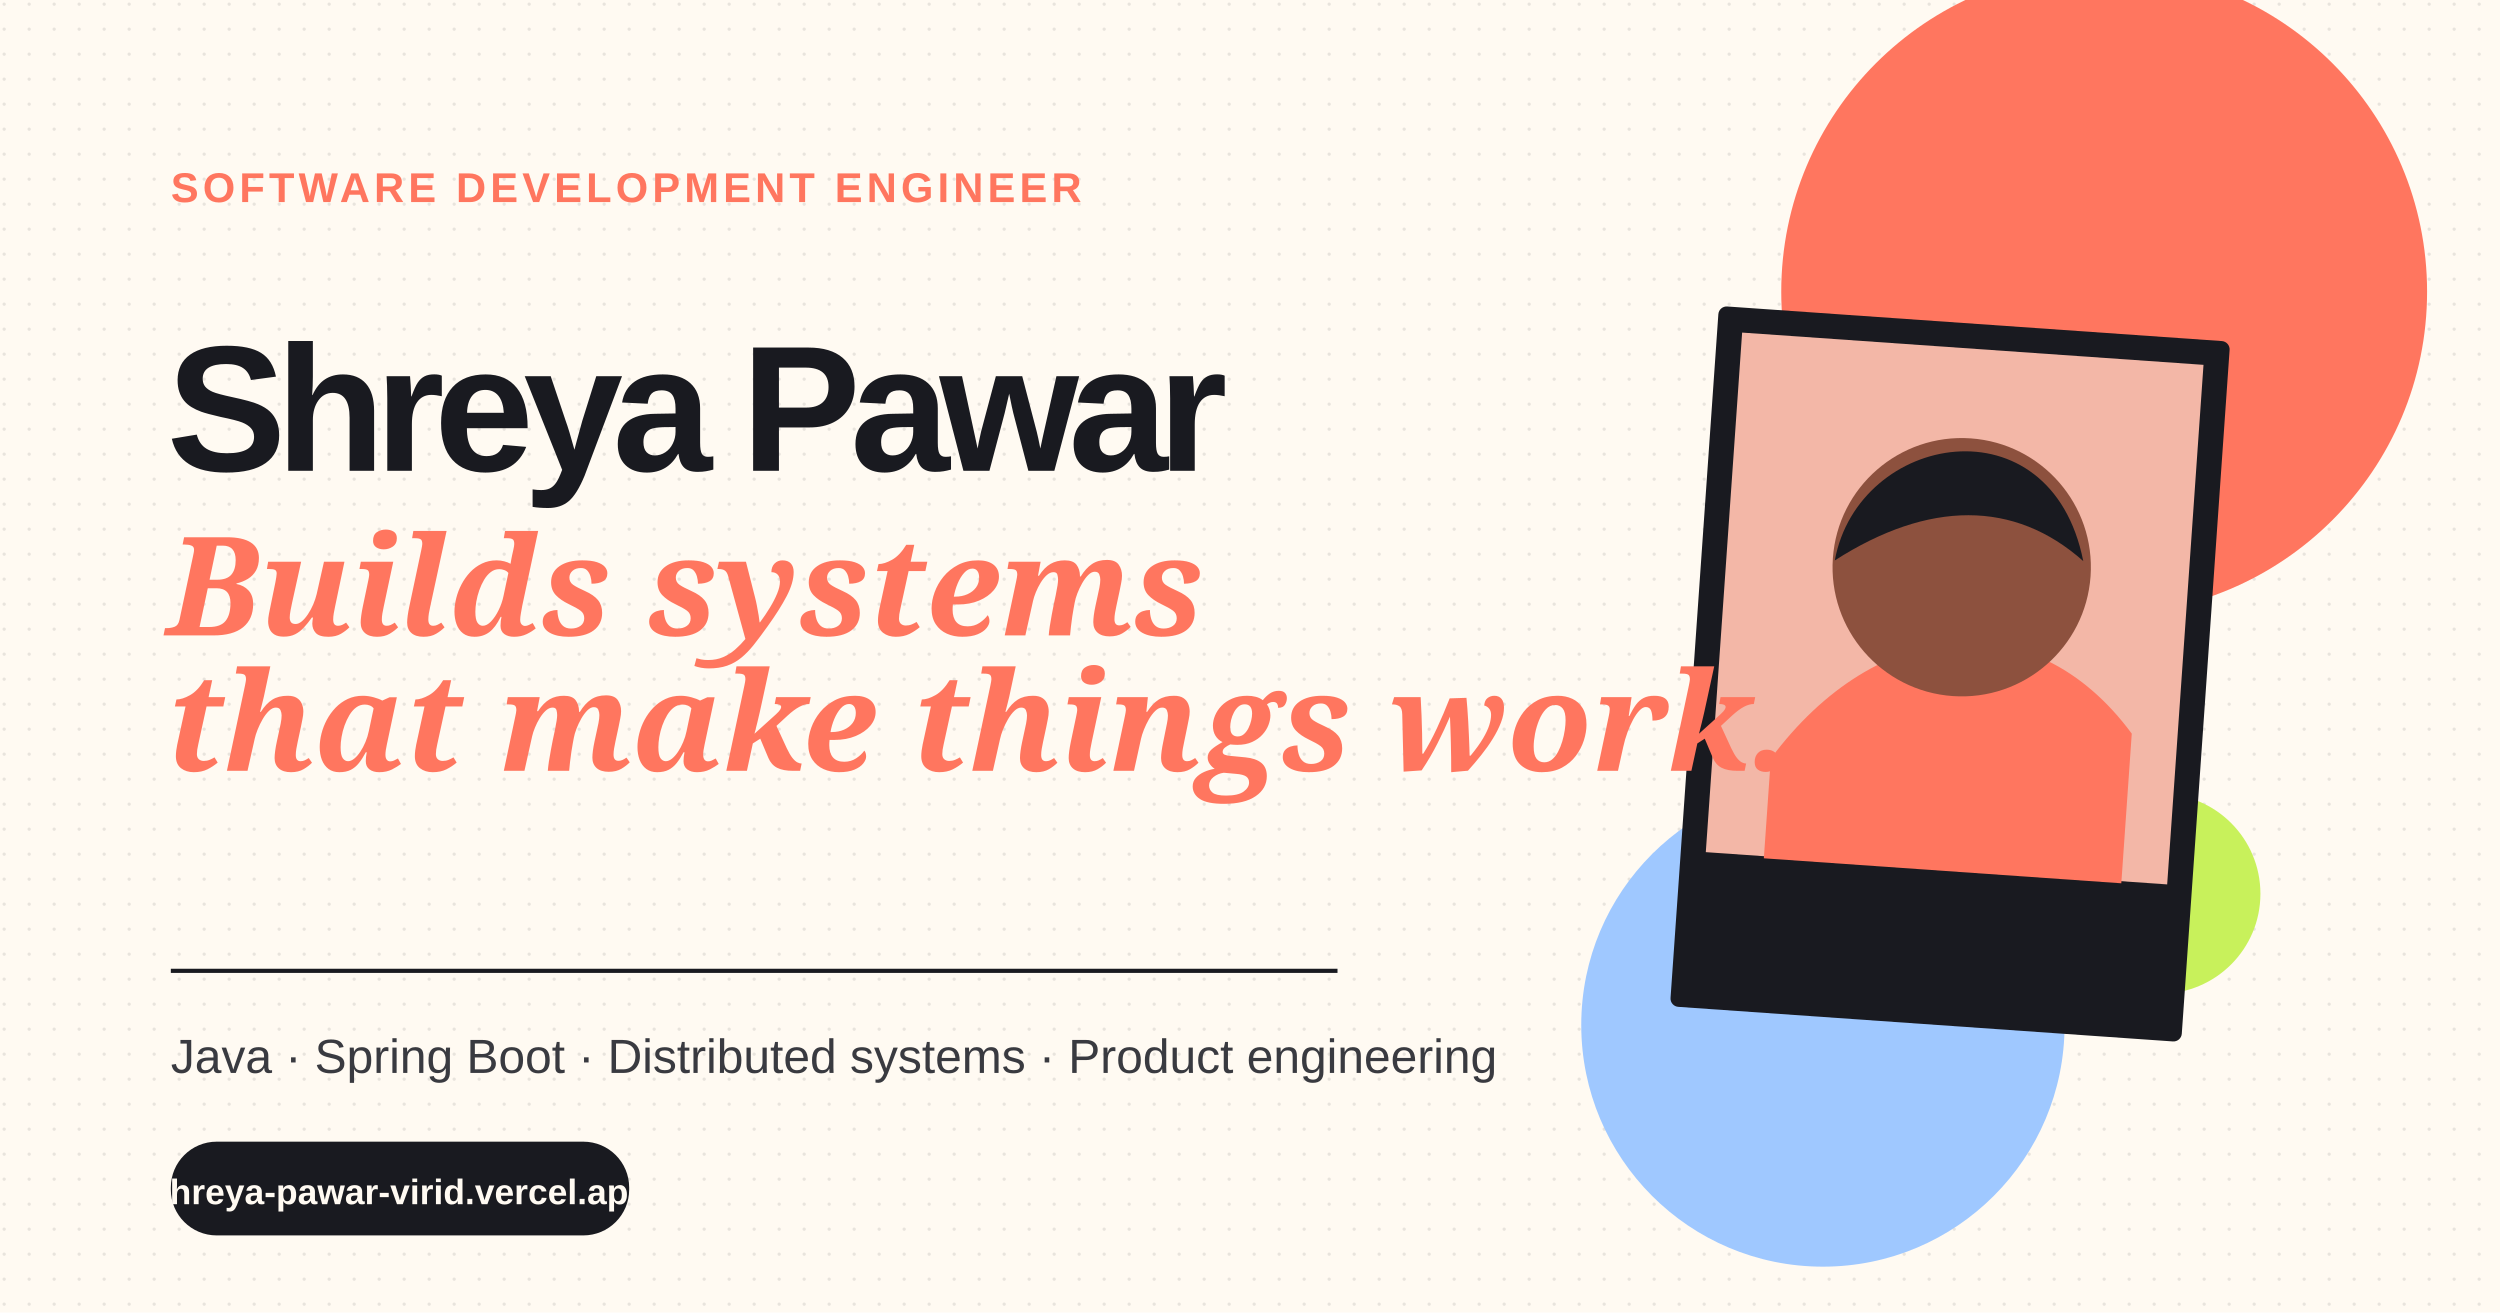
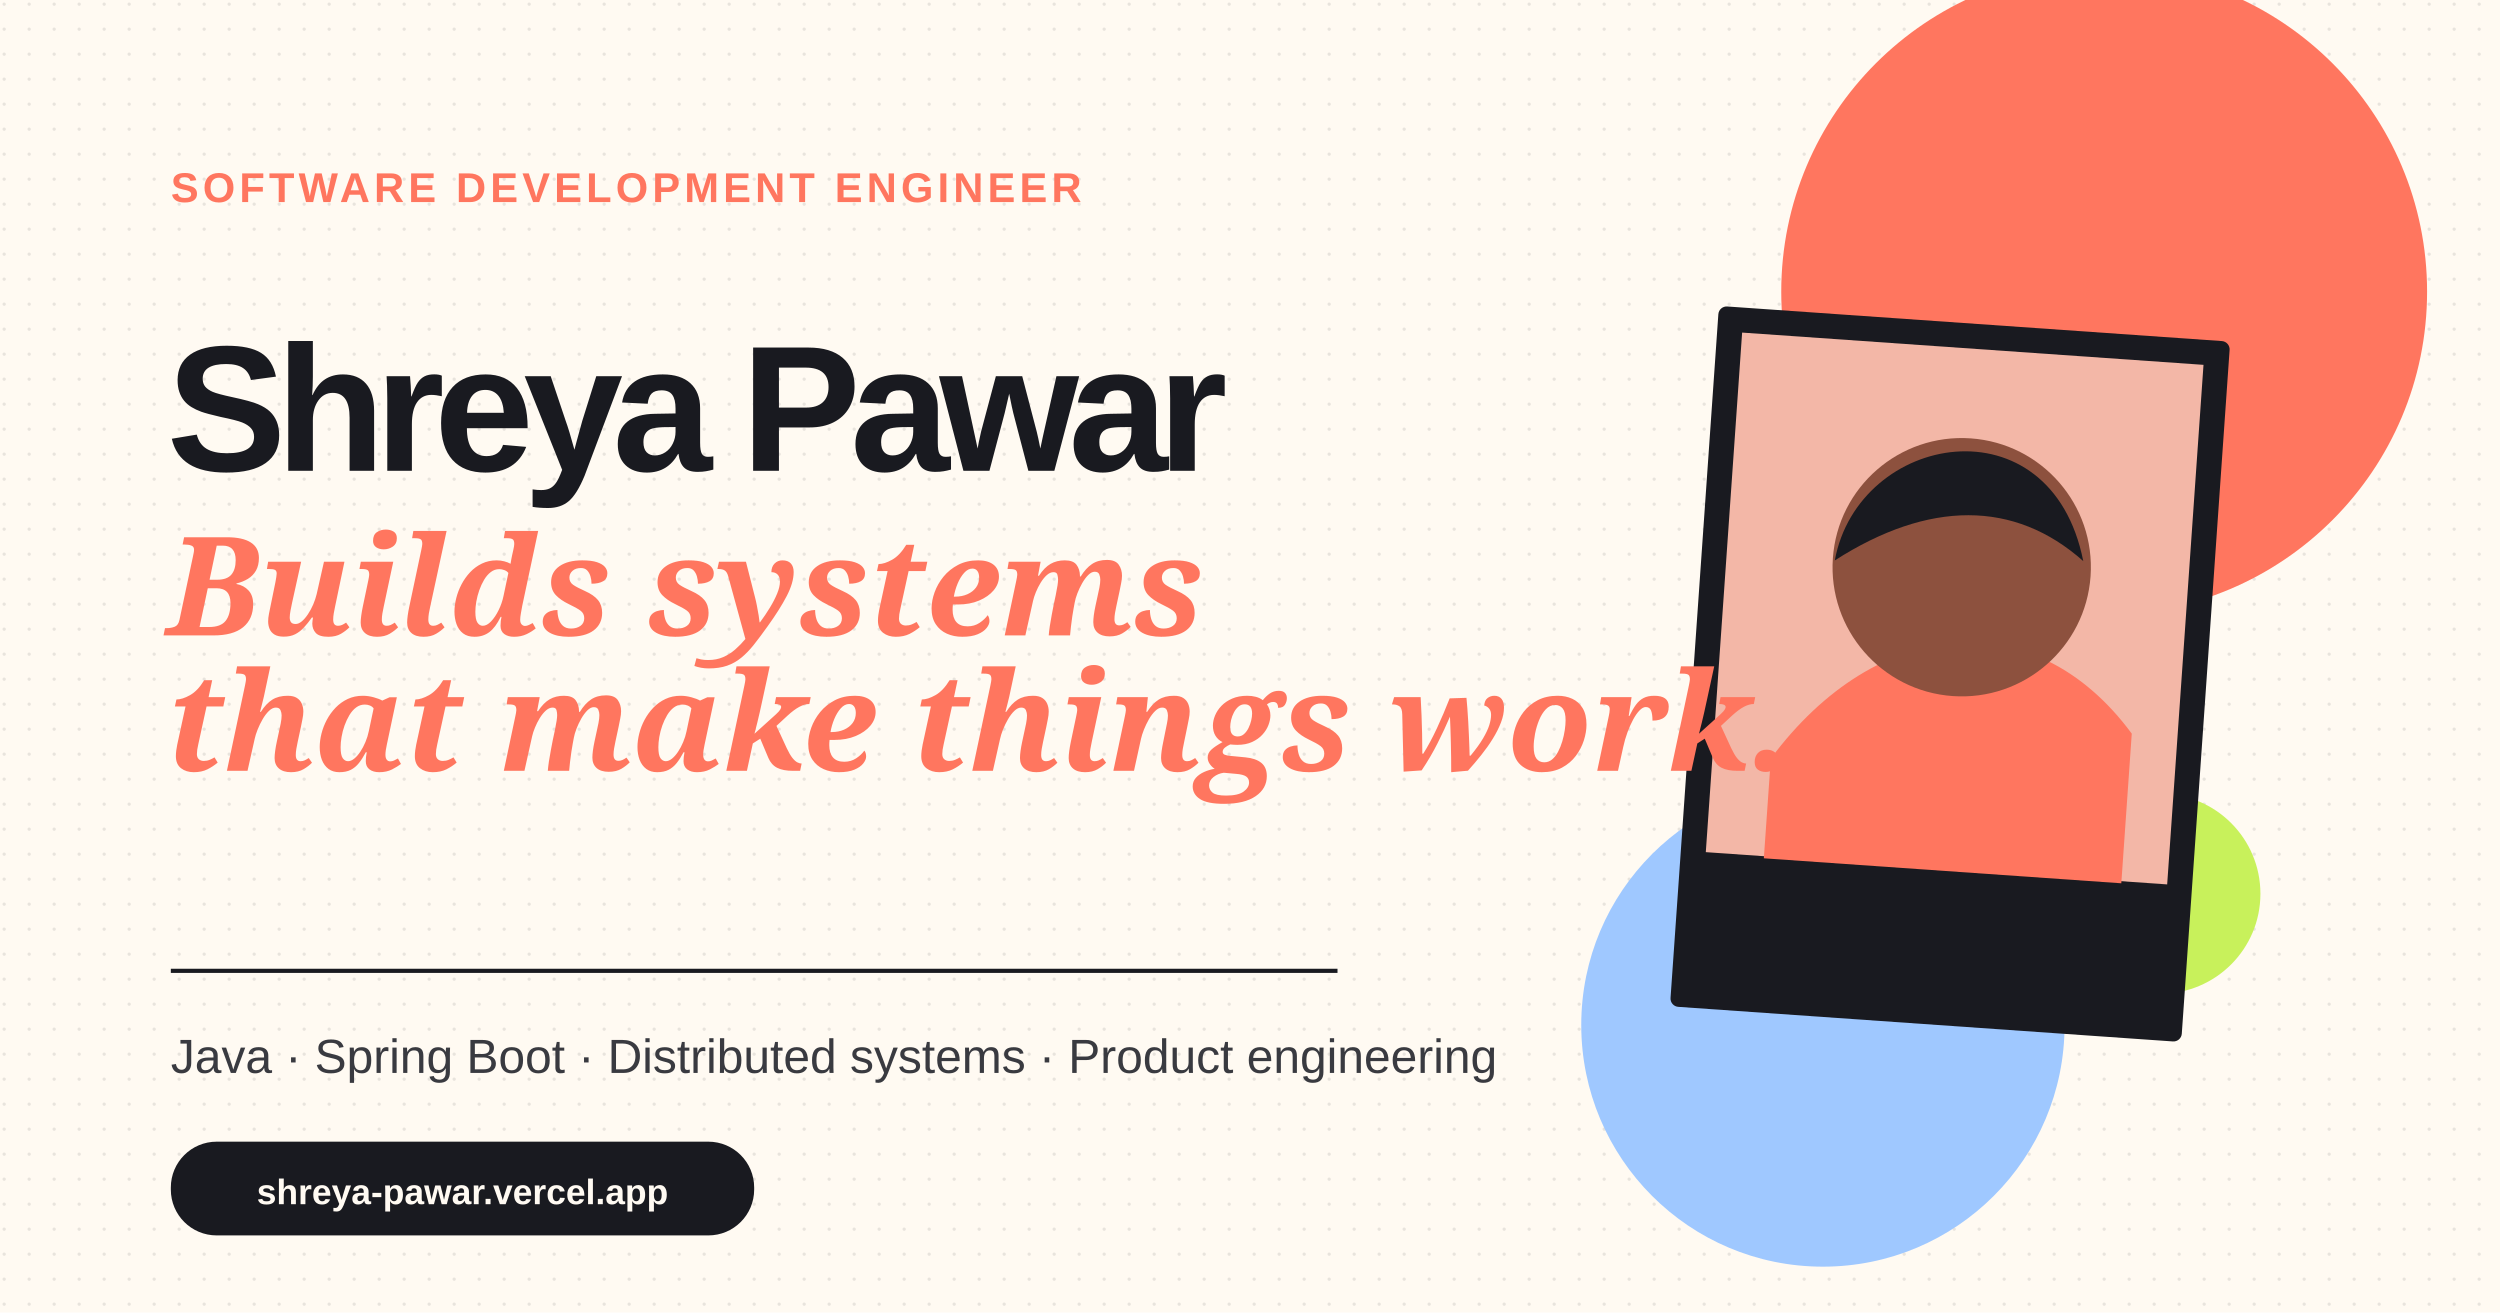
<svg xmlns="http://www.w3.org/2000/svg" width="1200" height="630" viewBox="0 0 1200 630">
  <rect width="1200" height="630" fill="#fffaf2" />
  <pattern id="grain" width="12" height="12" patternUnits="userSpaceOnUse">
    <circle cx="2" cy="2" r=".8" fill="#191a20" opacity=".10" />
  </pattern>
  <rect width="1200" height="630" fill="url(#grain)" />
  <circle cx="1010" cy="140" r="155" fill="#ff765f" />
  <circle cx="875" cy="492" r="116" fill="#9fc8ff" />
  <circle cx="1037" cy="429" r="48" fill="#c8f15b" />
  <rect x="813" y="155" width="246" height="337" rx="4" fill="#191a20" transform="rotate(4 936 324)" />
  <rect x="825" y="167" width="222" height="250" fill="#f3b7a7" transform="rotate(4 936 324)" />
  <path d="M853 370c46-72 121-84 172-24v72H853z" fill="#ff765f" transform="rotate(4 936 324)" />
  <circle cx="938" cy="272" r="62" fill="#8d513e" transform="rotate(4 936 324)" />
  <path d="M877 273c7-62 98-85 119-8-35-27-76-24-119 8z" fill="#191a20" transform="rotate(4 936 324)" />
  <text x="82" y="97" font-family="Arial, sans-serif" font-size="20" font-weight="700" letter-spacing="2" fill="#ff765f">SOFTWARE DEVELOPMENT ENGINEER</text>
  <text x="80" y="226" font-family="Arial, sans-serif" font-size="86" font-weight="700" letter-spacing="-5" fill="#191a20">Shreya Pawar</text>
  <text x="80" y="305" font-family="Georgia, serif" font-size="66" font-style="italic" font-weight="700" fill="#ff765f">Builds systems</text>
  <text x="80" y="370" font-family="Georgia, serif" font-size="66" font-style="italic" font-weight="700" fill="#ff765f">that make things work.</text>
  <line x1="82" y1="466" x2="642" y2="466" stroke="#191a20" stroke-width="2" />
  <text x="82" y="515" font-family="Arial, sans-serif" font-size="23" fill="#393a40">Java · Spring Boot · Distributed systems · Product engineering</text>
-   <rect x="82" y="548" width="220" height="45" rx="22" fill="#191a20" />
-   <text x="192" y="578" text-anchor="middle" font-family="Arial, sans-serif" font-size="17" font-weight="700" fill="#fffaf2">shreya-pawar-virid.vercel.app</text>
+   <rect x="82" y="548" width="280" height="45" rx="22" fill="#191a20" />
+   <text x="222" y="578" text-anchor="middle" font-family="Arial, sans-serif" font-size="17" font-weight="700" fill="#fffaf2">shreya-pawar.vercel.app</text>
</svg>
